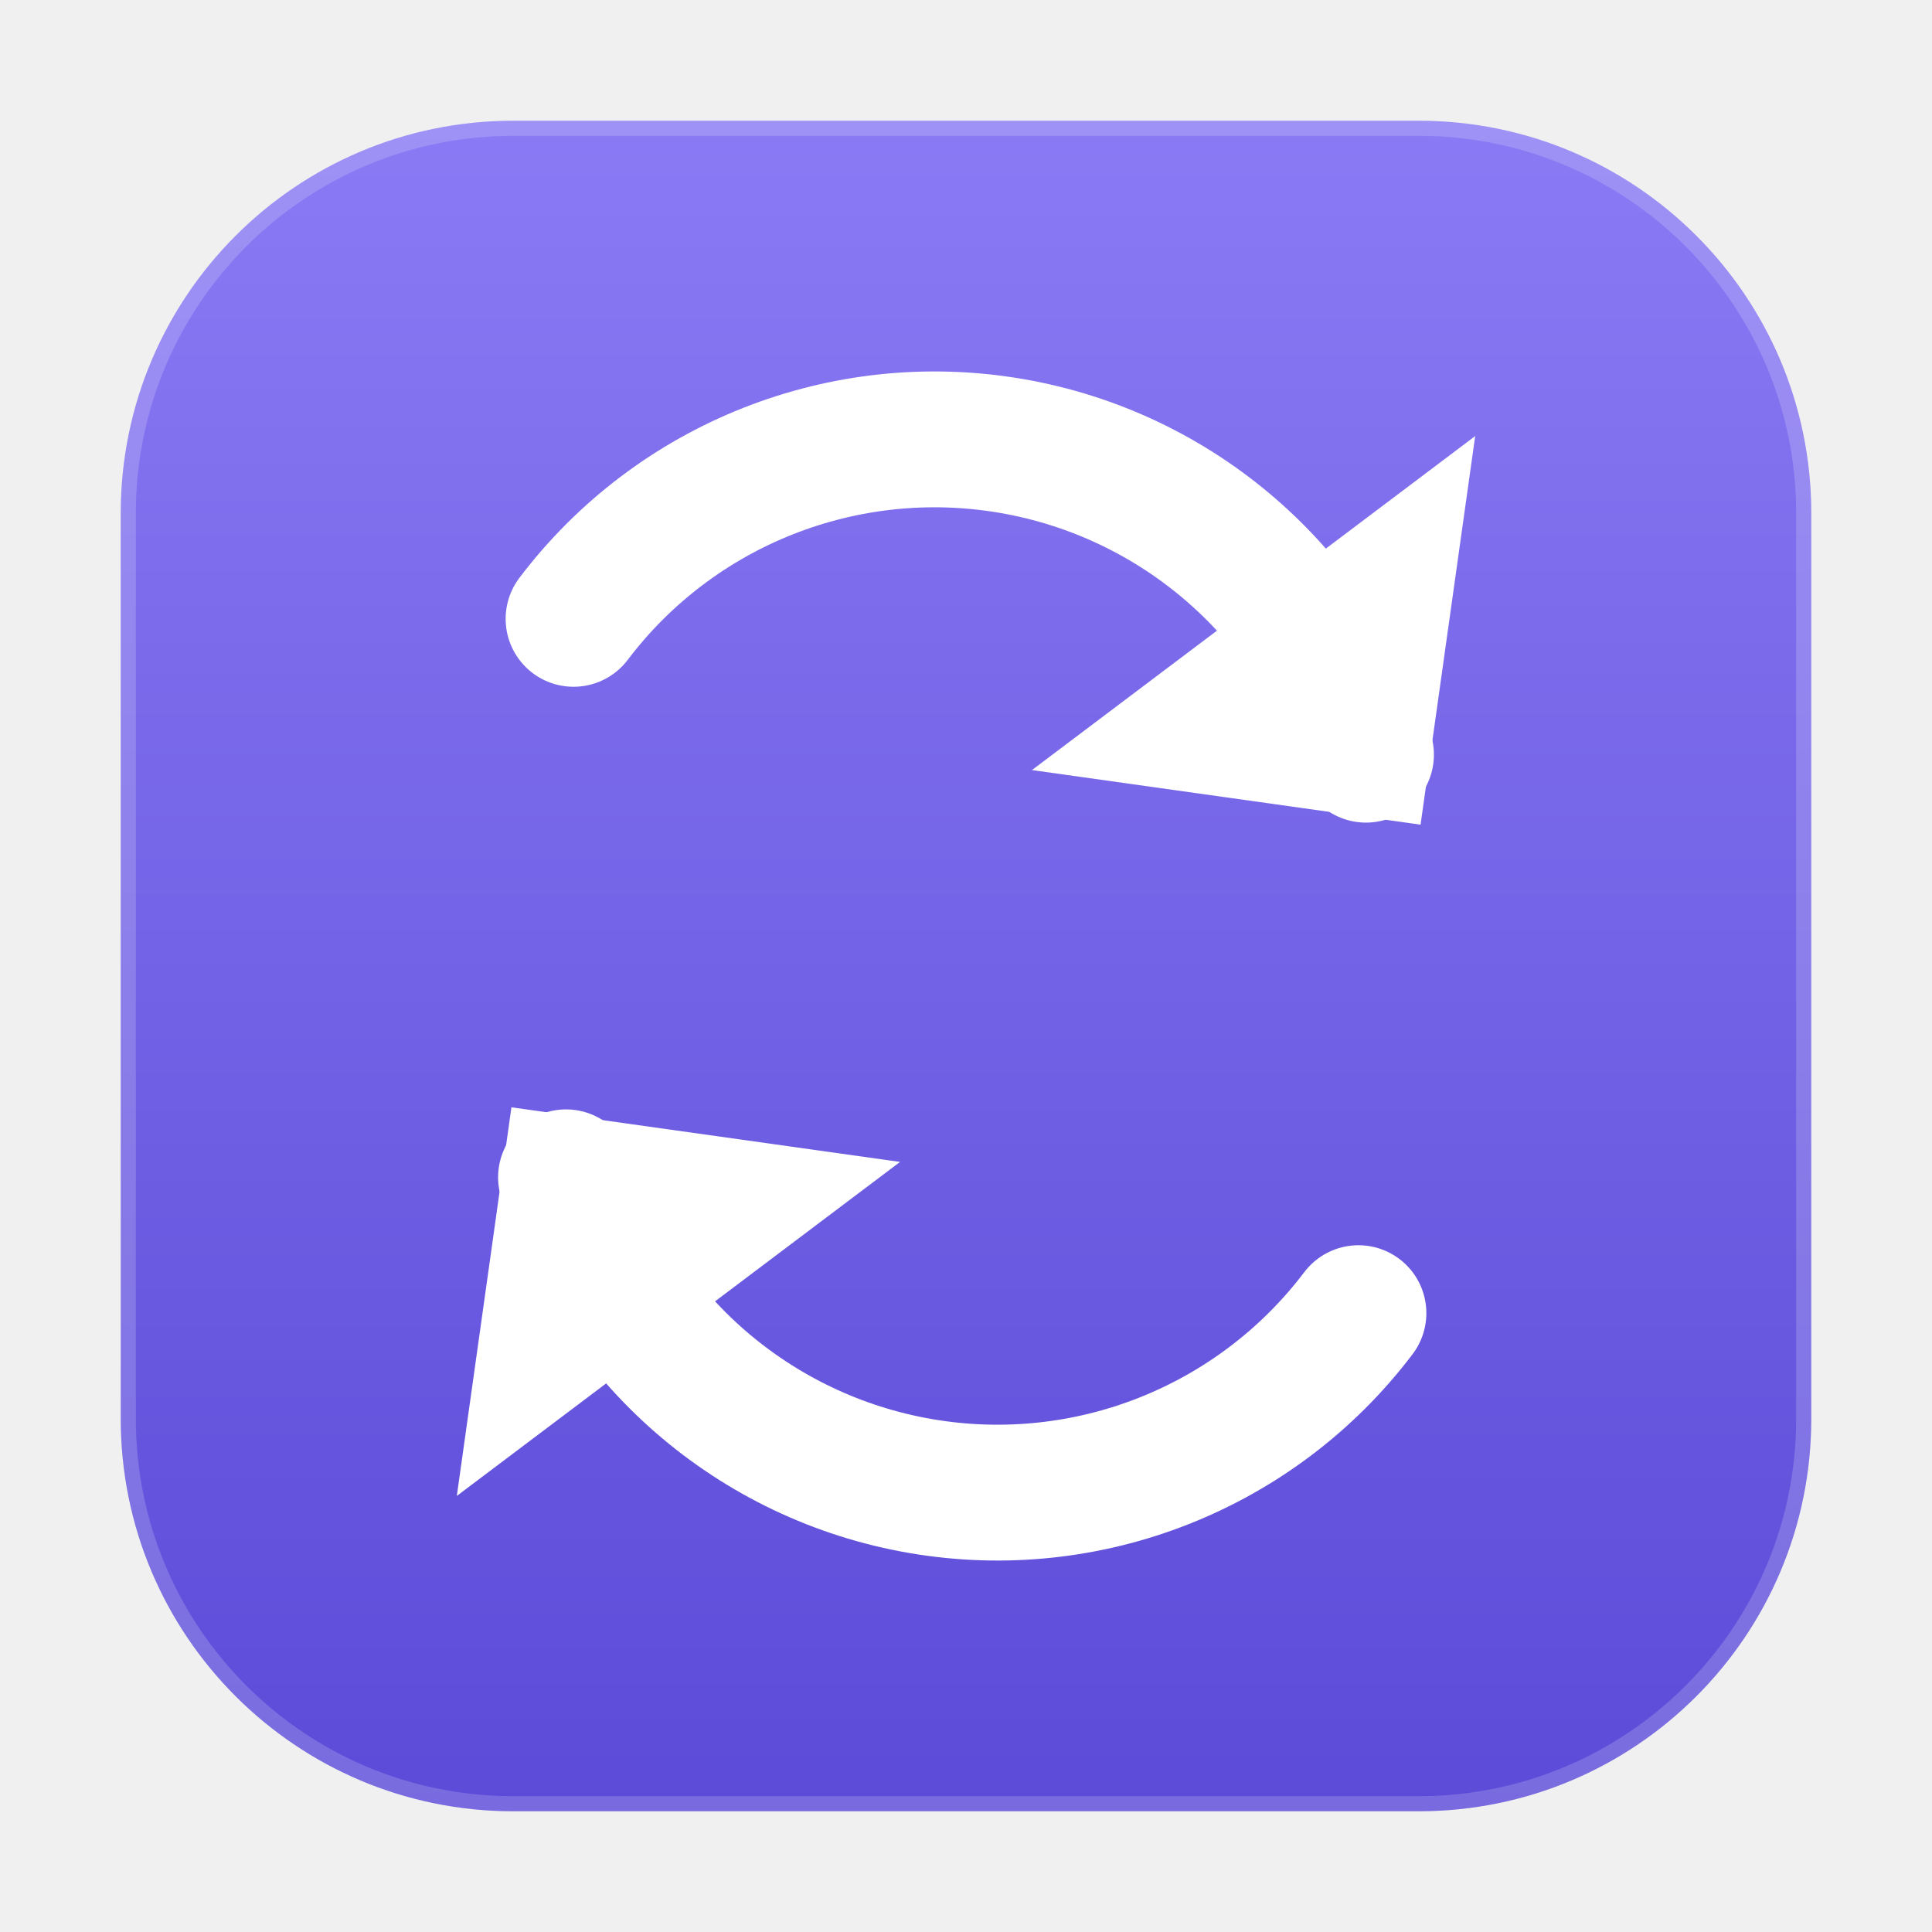
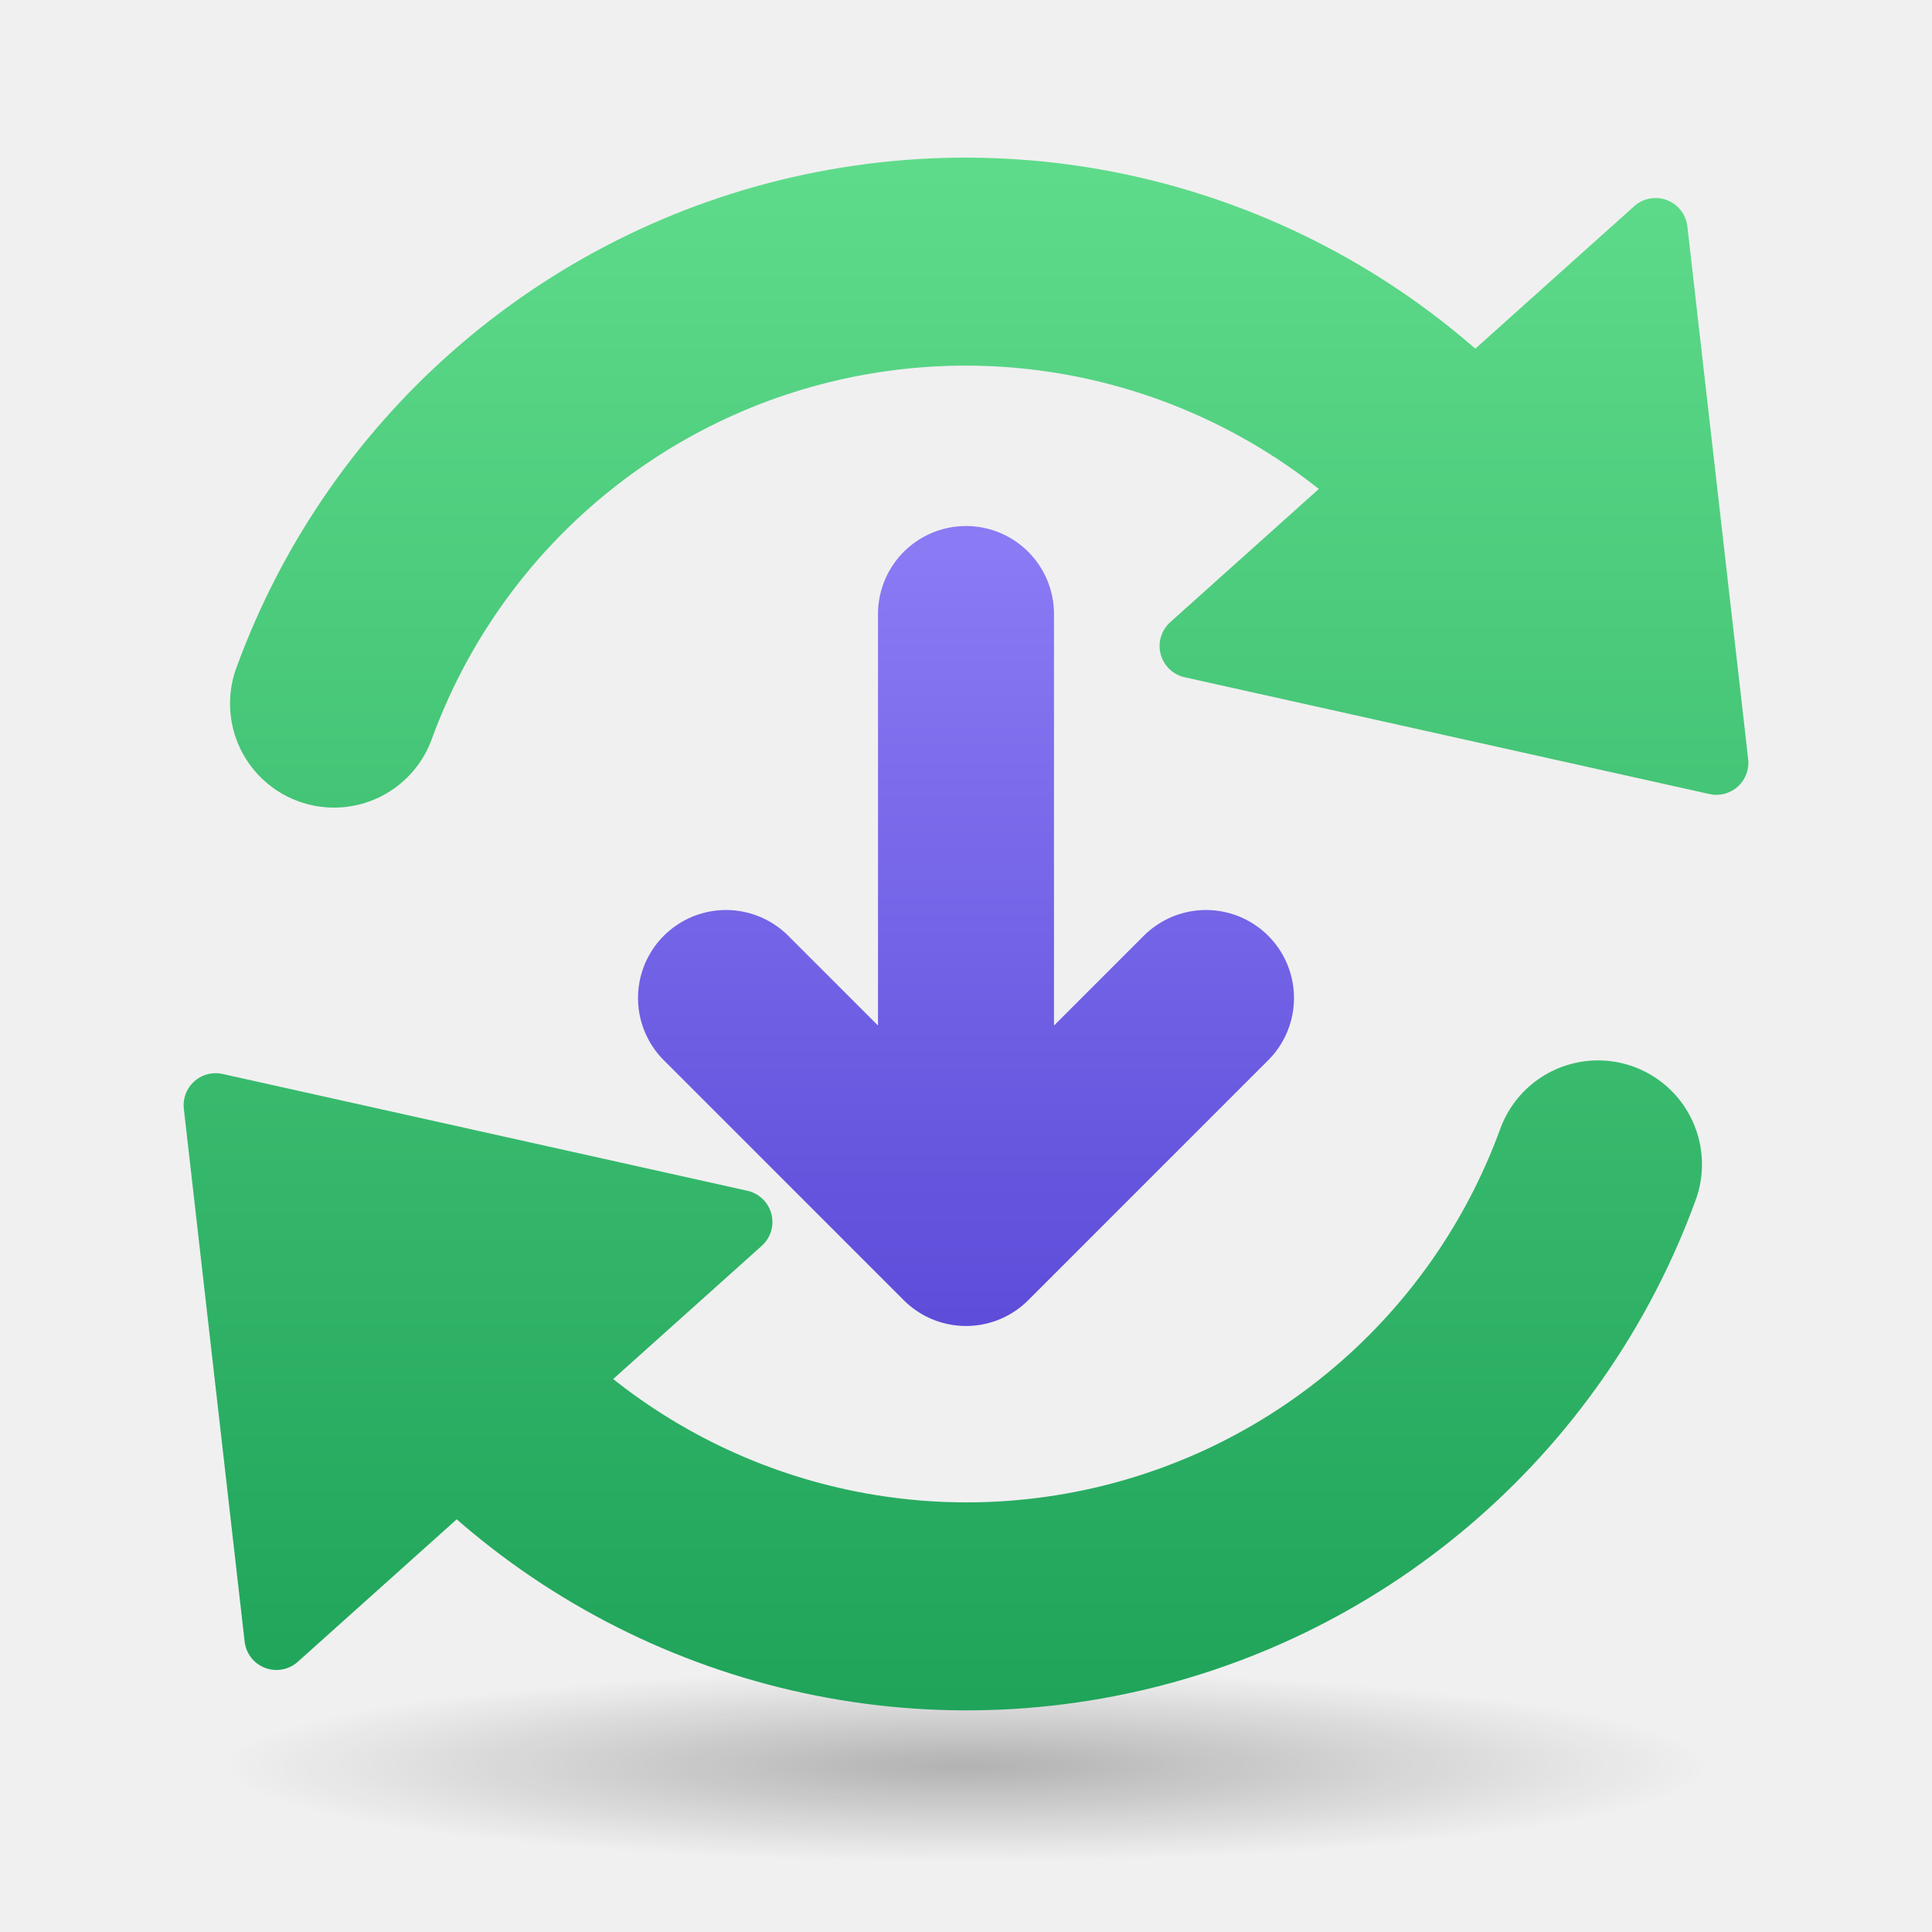
<svg xmlns="http://www.w3.org/2000/svg" width="128" height="128" viewBox="0 0 128 128">
  <defs>
-     <linearGradient id="bg" x1="0" y1="0" x2="0" y2="1">
-       <stop offset="0" stop-color="#8a7af4" />
-       <stop offset="1" stop-color="#5b4bd8" />
+     <radialGradient id="shadow" cx="0.5" cy="0.5" r="0.5">
+       <stop offset="0" stop-color="#000000" stop-opacity="0.26" />
+       <stop offset="1" stop-color="#000000" stop-opacity="0" />
+     </radialGradient>
+     <linearGradient id="ring" gradientUnits="userSpaceOnUse" x1="0" y1="14" x2="0" y2="110">
+       <stop offset="0" stop-color="#5EDB8A" />
+       <stop offset="1" stop-color="#1FA45A" />
+     </linearGradient>
+     <linearGradient id="arrow" gradientUnits="userSpaceOnUse" x1="0" y1="38" x2="0" y2="88">
+       <stop offset="0" stop-color="#8A7AF4" />
+       <stop offset="1" stop-color="#5B4BD8" />
    </linearGradient>
  </defs>
-   <rect x="8" y="8" width="112" height="112" rx="26" fill="url(#bg)" />
-   <rect x="8.5" y="8.5" width="111" height="111" rx="25.5" fill="none" stroke="#ffffff" stroke-opacity="0.18" />
-   <g fill="none" stroke="#ffffff" stroke-width="9" stroke-linecap="round" stroke-linejoin="round">
-     <path d="M 90.5 50 A 30 30 0 0 0 38 41" />
-     <path d="M 37.5 78 A 30 30 0 0 0 90 87" />
-   </g>
-   <g fill="#ffffff">
-     <path d="M 95 28 L 95 54 L 69 54 Z" transform="rotate(8 90 48)" />
-     <path d="M 33 100 L 33 74 L 59 74 Z" transform="rotate(8 38 80)" />
+   <g transform="translate(64 64) scale(1.06) translate(-64 -64)">
+     <ellipse cx="64" cy="114" rx="46" ry="6" fill="url(#shadow)" />
+     <path fill="none" stroke="url(#ring)" stroke-width="13" stroke-linecap="round" d="M24.5 47.6A42 42 0 0 1 95.2 33.9" />
+     <path fill="none" stroke="url(#ring)" stroke-width="13" stroke-linecap="round" d="M103.5 76.4A42 42 0 0 1 32.8 90.1" />
+     <path fill="url(#ring)" stroke="url(#ring)" stroke-width="4" stroke-linejoin="round" d="M110.9 51.3L107.1 18L78.1 44Z" />
+     <path fill="url(#ring)" stroke="url(#ring)" stroke-width="4" stroke-linejoin="round" d="M17.1 72.7L20.9 106L49.9 80Z" />
+     <path fill="none" stroke="url(#arrow)" stroke-width="11" stroke-linecap="round" stroke-linejoin="round" d="M64 42V79M49 66L64 81L79 66" />
  </g>
</svg>
